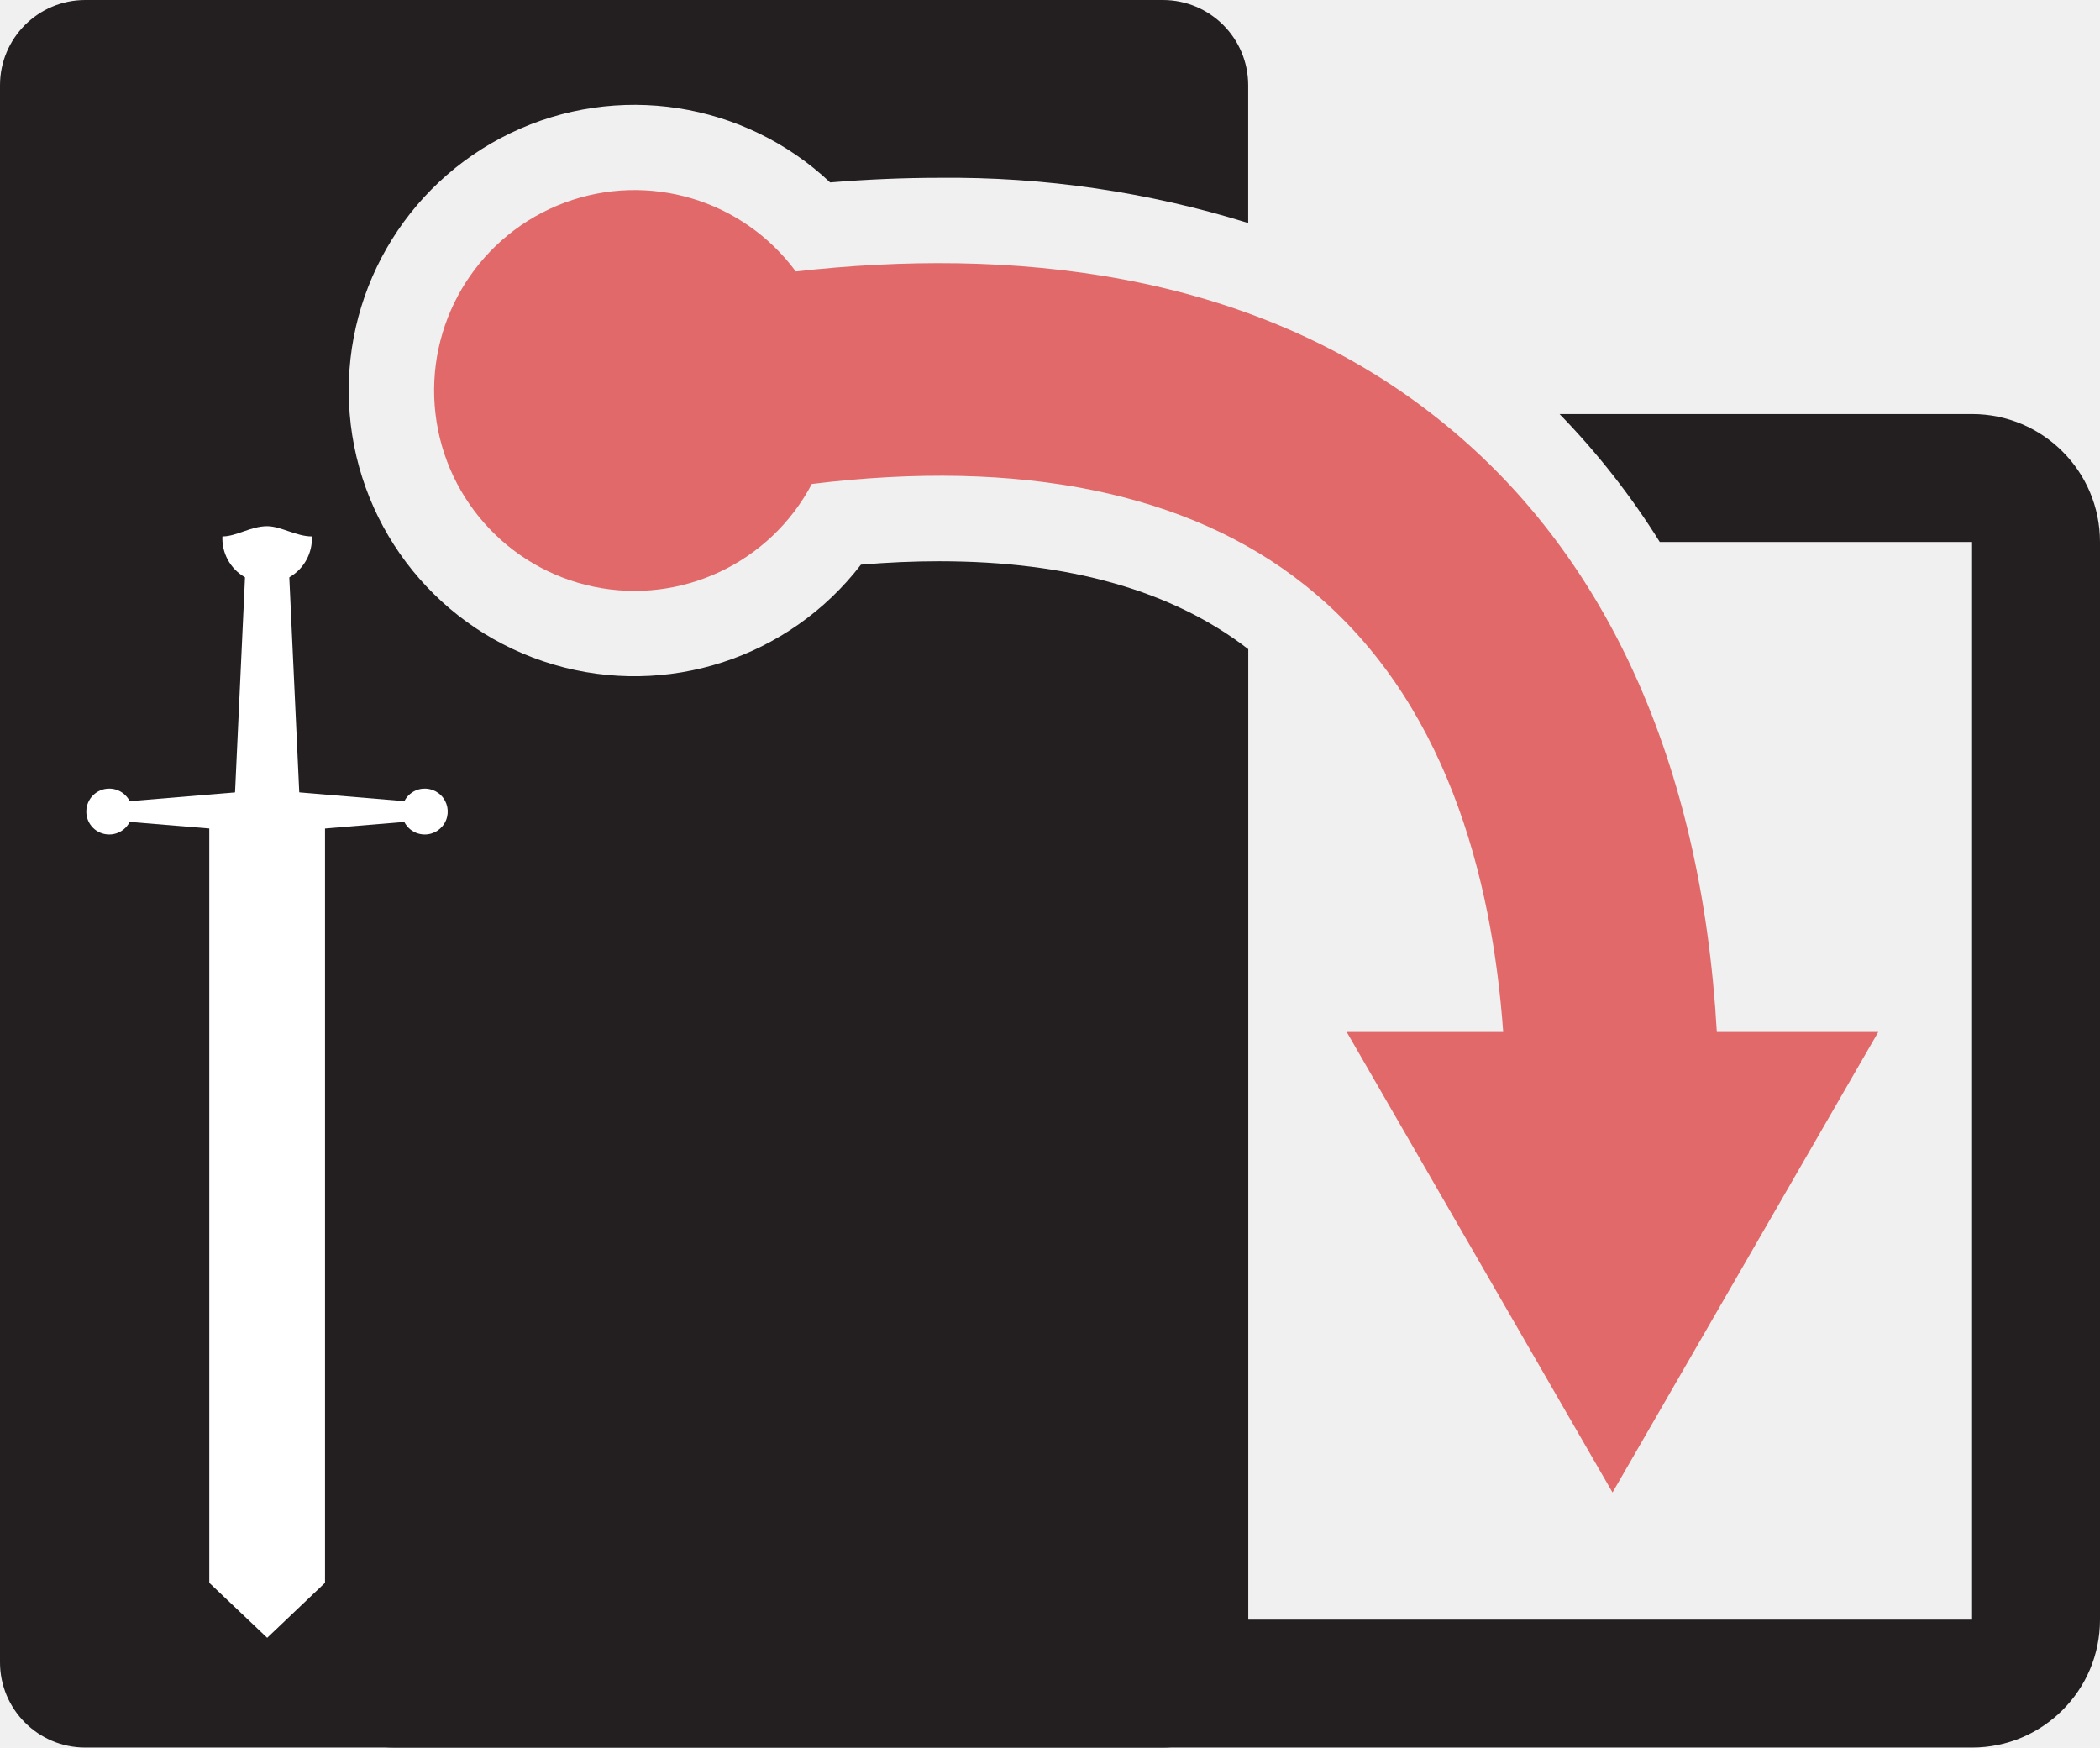
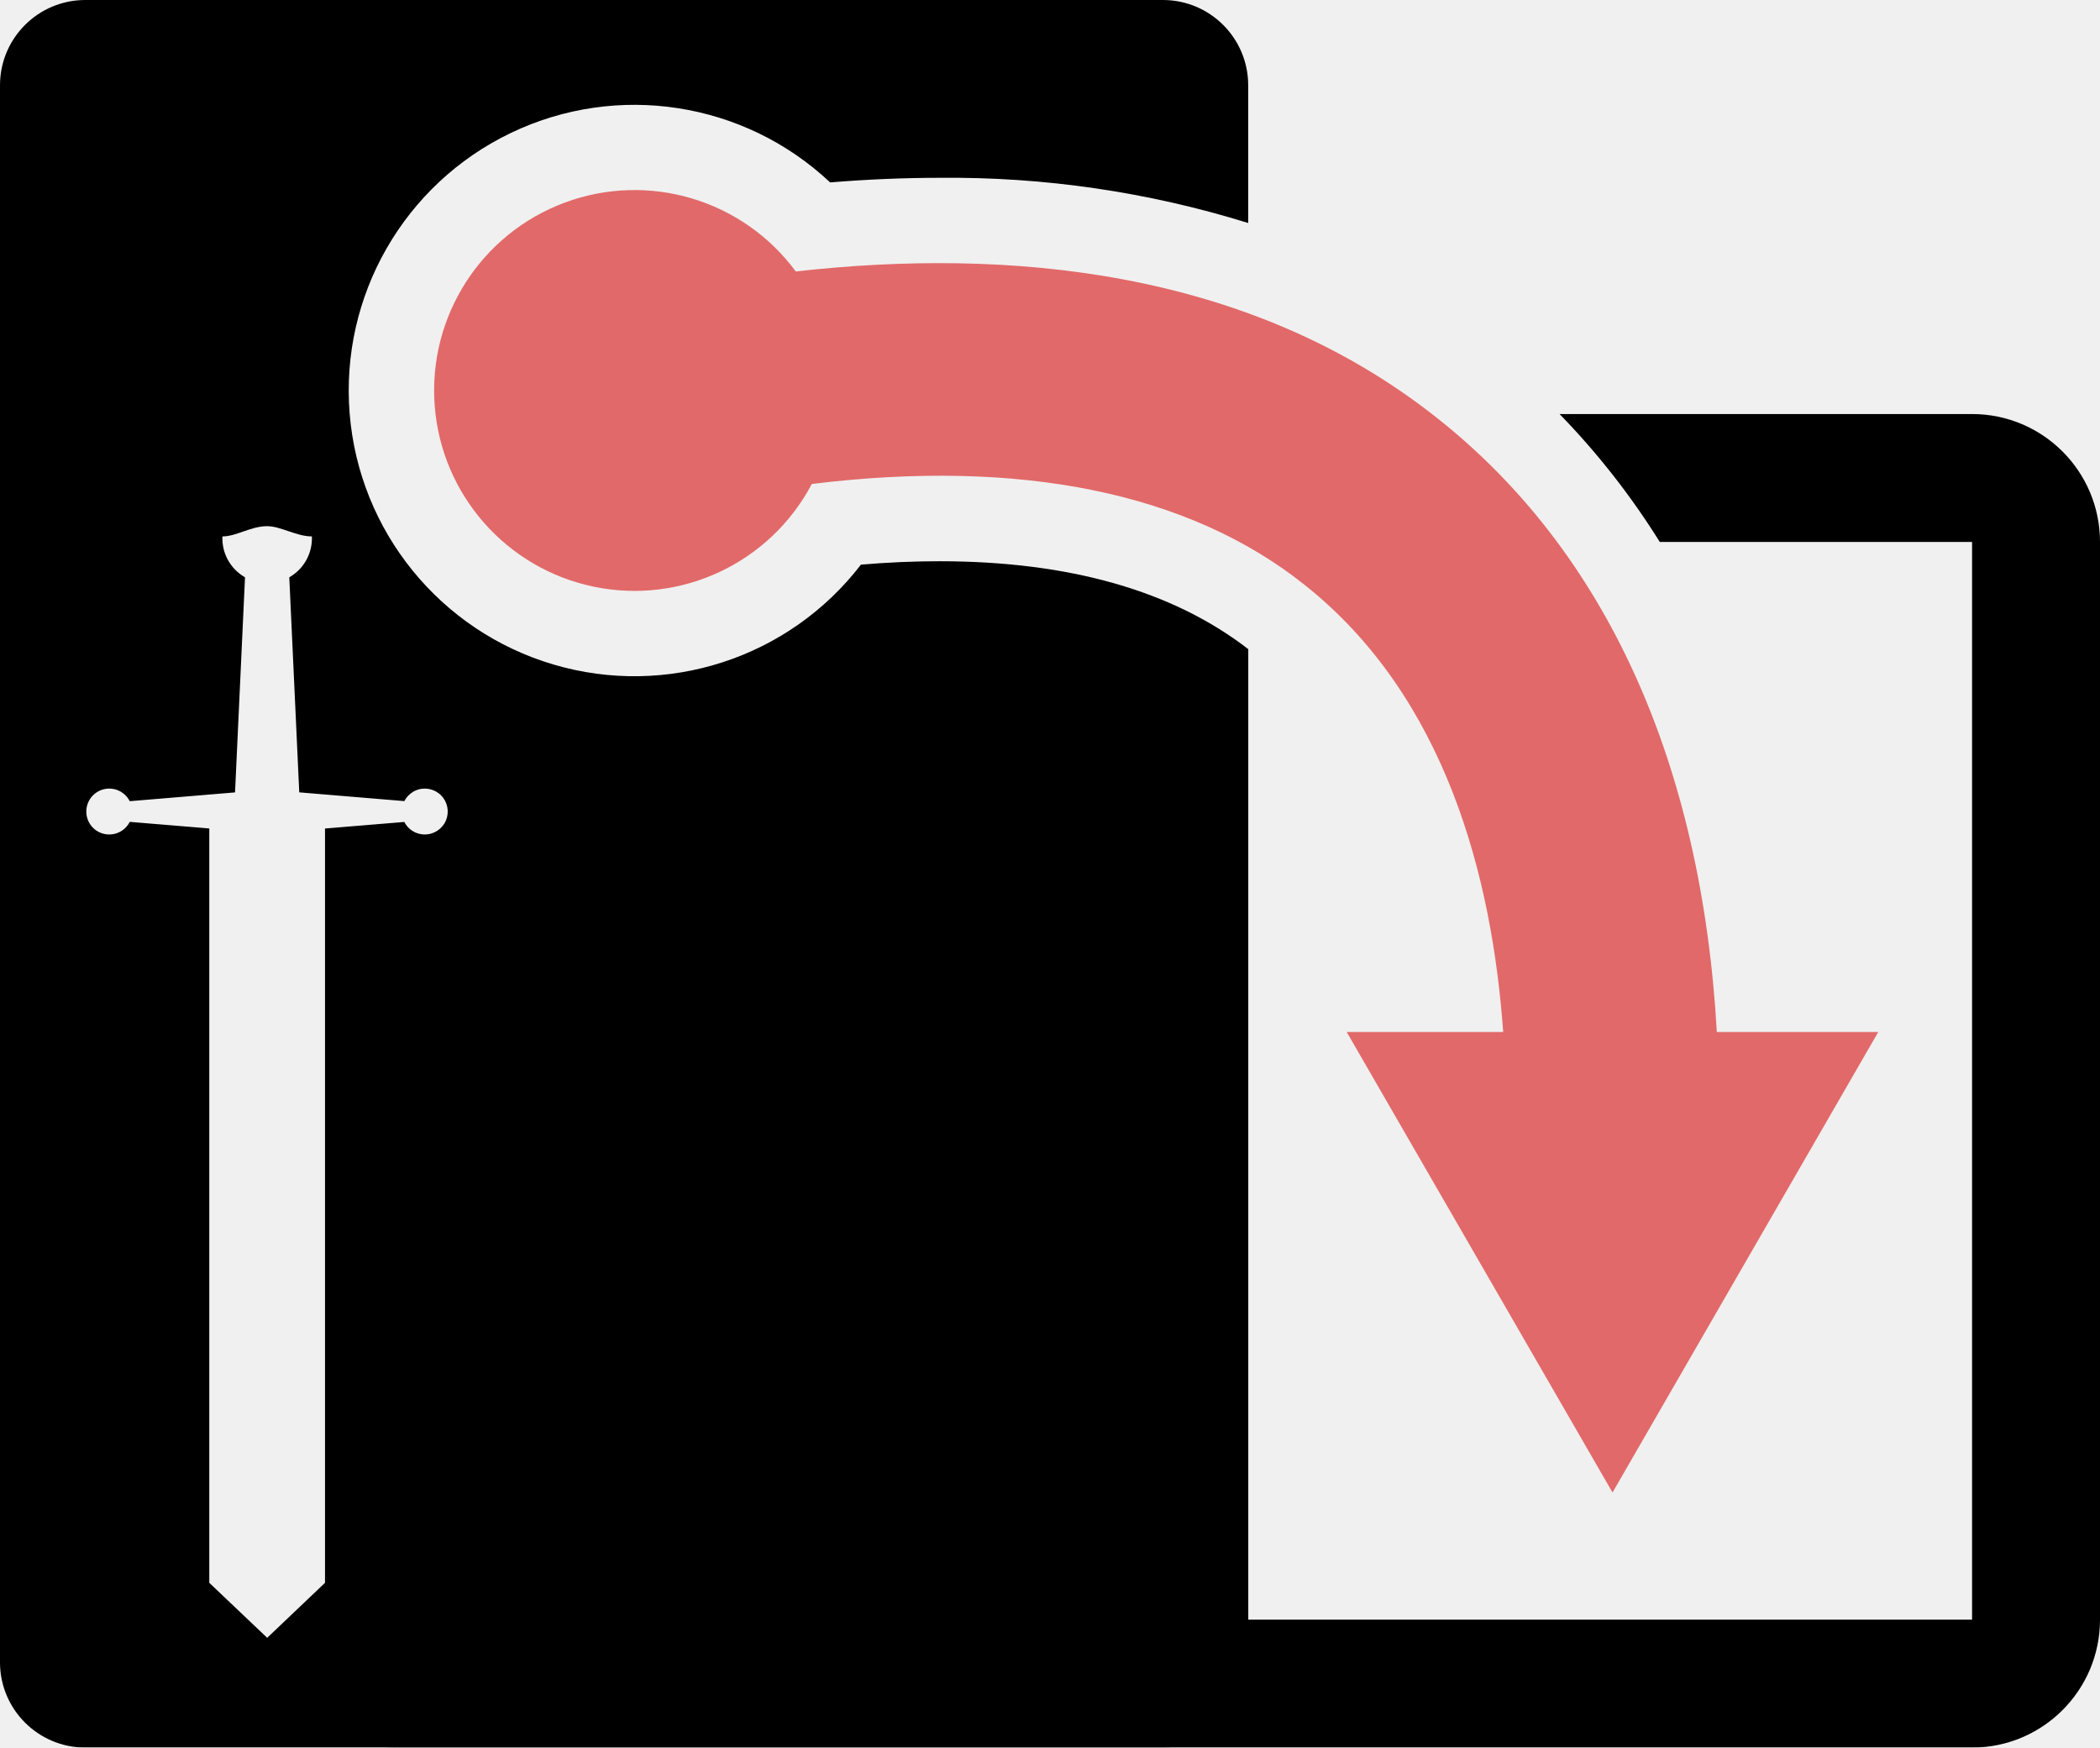
<svg xmlns="http://www.w3.org/2000/svg" viewBox="0 0 246.24 204.92">
  <defs>
-     <style>.sword{fill:#fff}.cls-2{clip-path:url(#clip-path)}.cls-3{fill:#231f20}</style>
-     <clipPath id="clip-path" transform="translate(-26.88 -47.54)">
-       <path fill="#fff" d="M0 0h300v300H0z" />
-     </clipPath>
+     <mask id="spend-item-mask">
+       <rect width="100%" height="100%" fill="#fff" />
+       <path d="M36.57 62.9a5.25 5.25 0 1 1-10.49 0c1.66 0 3.31-1.2 5.25-1.2 1.59 0 3.42 1.2 5.24 1.2" />
+       <path d="M27.55 93.14h7.55L33.88 66.8h-5.11l-1.22 26.34z" />
+       <path d="M48.12 96.32V94l-16.79-1.4L14.54 94v2.32l16.79 1.39 16.79-1.39z" />
+       <path d="M47.12 95.16a2.69 2.69 0 1 1 2.68 2.69 2.68 2.68 0 0 1-2.68-2.69m-37 0a2.69 2.69 0 1 1 2.69 2.69 2.68 2.68 0 0 1-2.69-2.69m14.42 90.44l6.79 6.45 6.78-6.45V95.83l-6.78.81-6.79-.81v89.77z" />
+     </mask>
  </defs>
-   <g id="Layer_2" data-name="Layer 2">
-     <g class="cls-2" id="Layer_1-2" data-name="Layer 1">
-       <g class="cls-2">
-         <path class="cls-3" d="M137 113.35c-2.95 0-6 .13-9.17.4a33.5 33.5 0 1 1-3.61-44.82c4.36-.36 8.65-.54 12.81-.54a117.92 117.92 0 0 1 36.21 5.3V57.54a10 10 0 0 0-10-10H36.88a10 10 0 0 0-10 10v184.92a10 10 0 0 0 10 10h126.37a10 10 0 0 0 10-10v-118.8c-8.84-6.84-21-10.31-36.24-10.31" transform="translate(-26.88 -47.54)" />
-         <path class="cls-3" d="M258.12 96.09h-48.37a88.9 88.9 0 0 1 11.75 15h36.62v126.37H58.21a15 15 0 0 0 15 15h184.91a15 15 0 0 0 15-15V111.09a15 15 0 0 0-15-15" transform="translate(-26.88 -47.54)" />
-         <path d="M228.19 168.55c-1.79-31.57-13-56.35-32.81-72-22.12-17.55-50.47-19.96-75.19-17.18a23.5 23.5 0 1 0 1.88 24.92c24.43-3 44.19 1 57.77 11.82 16.62 13.18 22 34.37 23.3 52.44h-18.35l31.17 54 31.16-54z" transform="translate(-26.88 -47.54)" fill="#e26969" />
-         <path class="sword" d="M63.45 110.44a5.25 5.25 0 1 1-10.49 0c1.66 0 3.31-1.2 5.25-1.2 1.59 0 3.42 1.2 5.24 1.2" transform="translate(-26.88 -47.54)" />
-         <path class="sword" d="M27.55 93.14h7.55L33.88 66.8h-5.11l-1.22 26.34z" />
-         <path class="sword" d="M48.12 96.32V94l-16.79-1.4L14.54 94v2.32l16.79 1.39 16.79-1.39z" />
-         <path class="sword" d="M74 142.7a2.69 2.69 0 1 1 2.68 2.69A2.68 2.68 0 0 1 74 142.7m-37 0a2.69 2.69 0 1 1 2.69 2.69A2.68 2.68 0 0 1 37 142.7" transform="translate(-26.88 -47.54)" />
-         <path class="sword" d="M24.54 185.6l6.79 6.45 6.78-6.45V95.83l-6.78.81-6.79-.81v89.77z" />
-       </g>
-     </g>
+   <g mask="url(#spend-item-mask)">
+     <path d="M110.12 65.81c-2.95 0-6 .13-9.17.4a33.5 33.5 0 1 1-3.61-44.82c4.36-.36 8.65-.54 12.81-.54a117.92 117.92 0 0 1 36.21 5.3V10a10 10 0 0 0-10-10H10A10 10 0 0 0 0 10v184.92a10 10 0 0 0 10 10h126.37a10 10 0 0 0 10-10V76.12c-8.84-6.84-21-10.31-36.24-10.31" />
+     <path d="M231.24 48.55h-48.37a88.9 88.9 0 0 1 11.75 15h36.62v126.37H31.33a15 15 0 0 0 15 15h184.91a15 15 0 0 0 15-15V63.55a15 15 0 0 0-15-15" />
+     <path d="M201.31 121.01c-1.79-31.57-13-56.35-32.81-72-22.12-17.55-50.47-19.96-75.19-17.18a23.5 23.5 0 1 0 1.88 24.92c24.43-3 44.19 1 57.77 11.82 16.62 13.18 22 34.37 23.3 52.44h-18.35l31.17 54 31.16-54z" fill="#e26969" />
  </g>
</svg>
